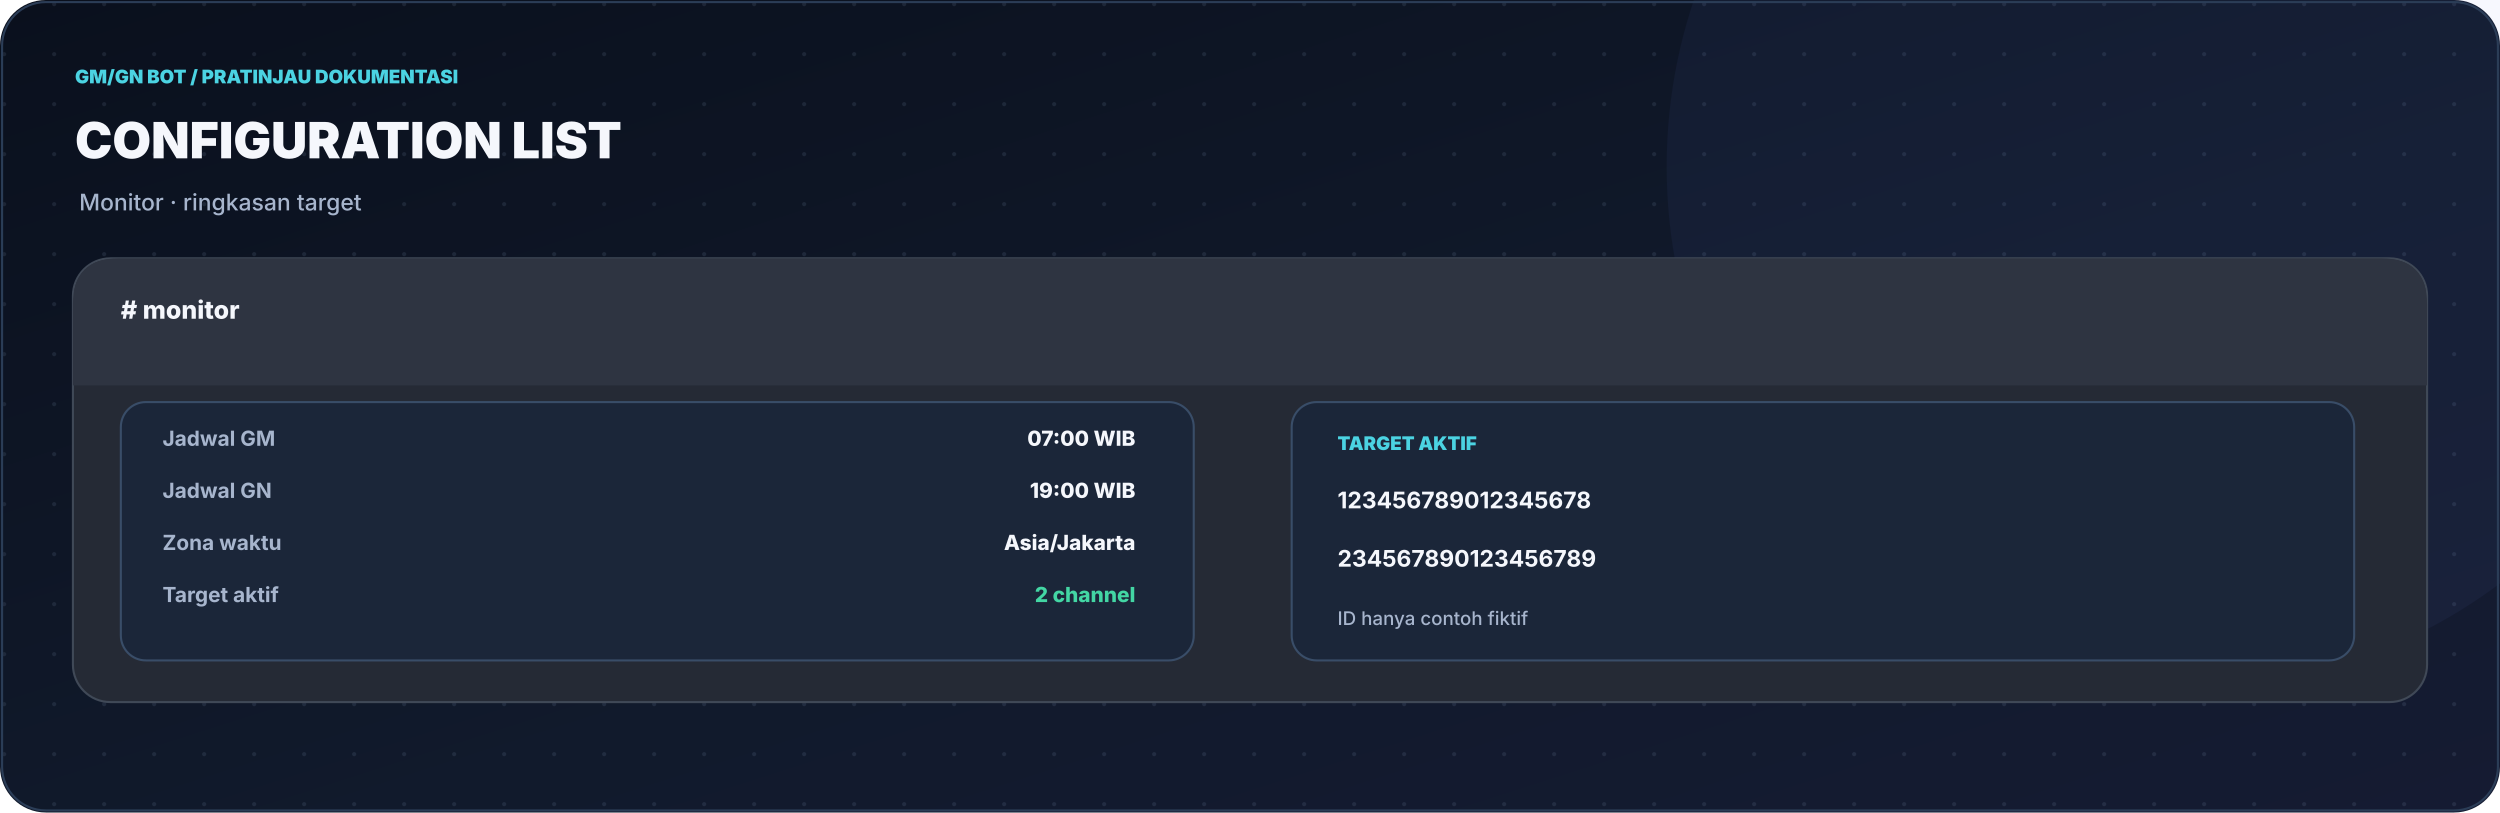
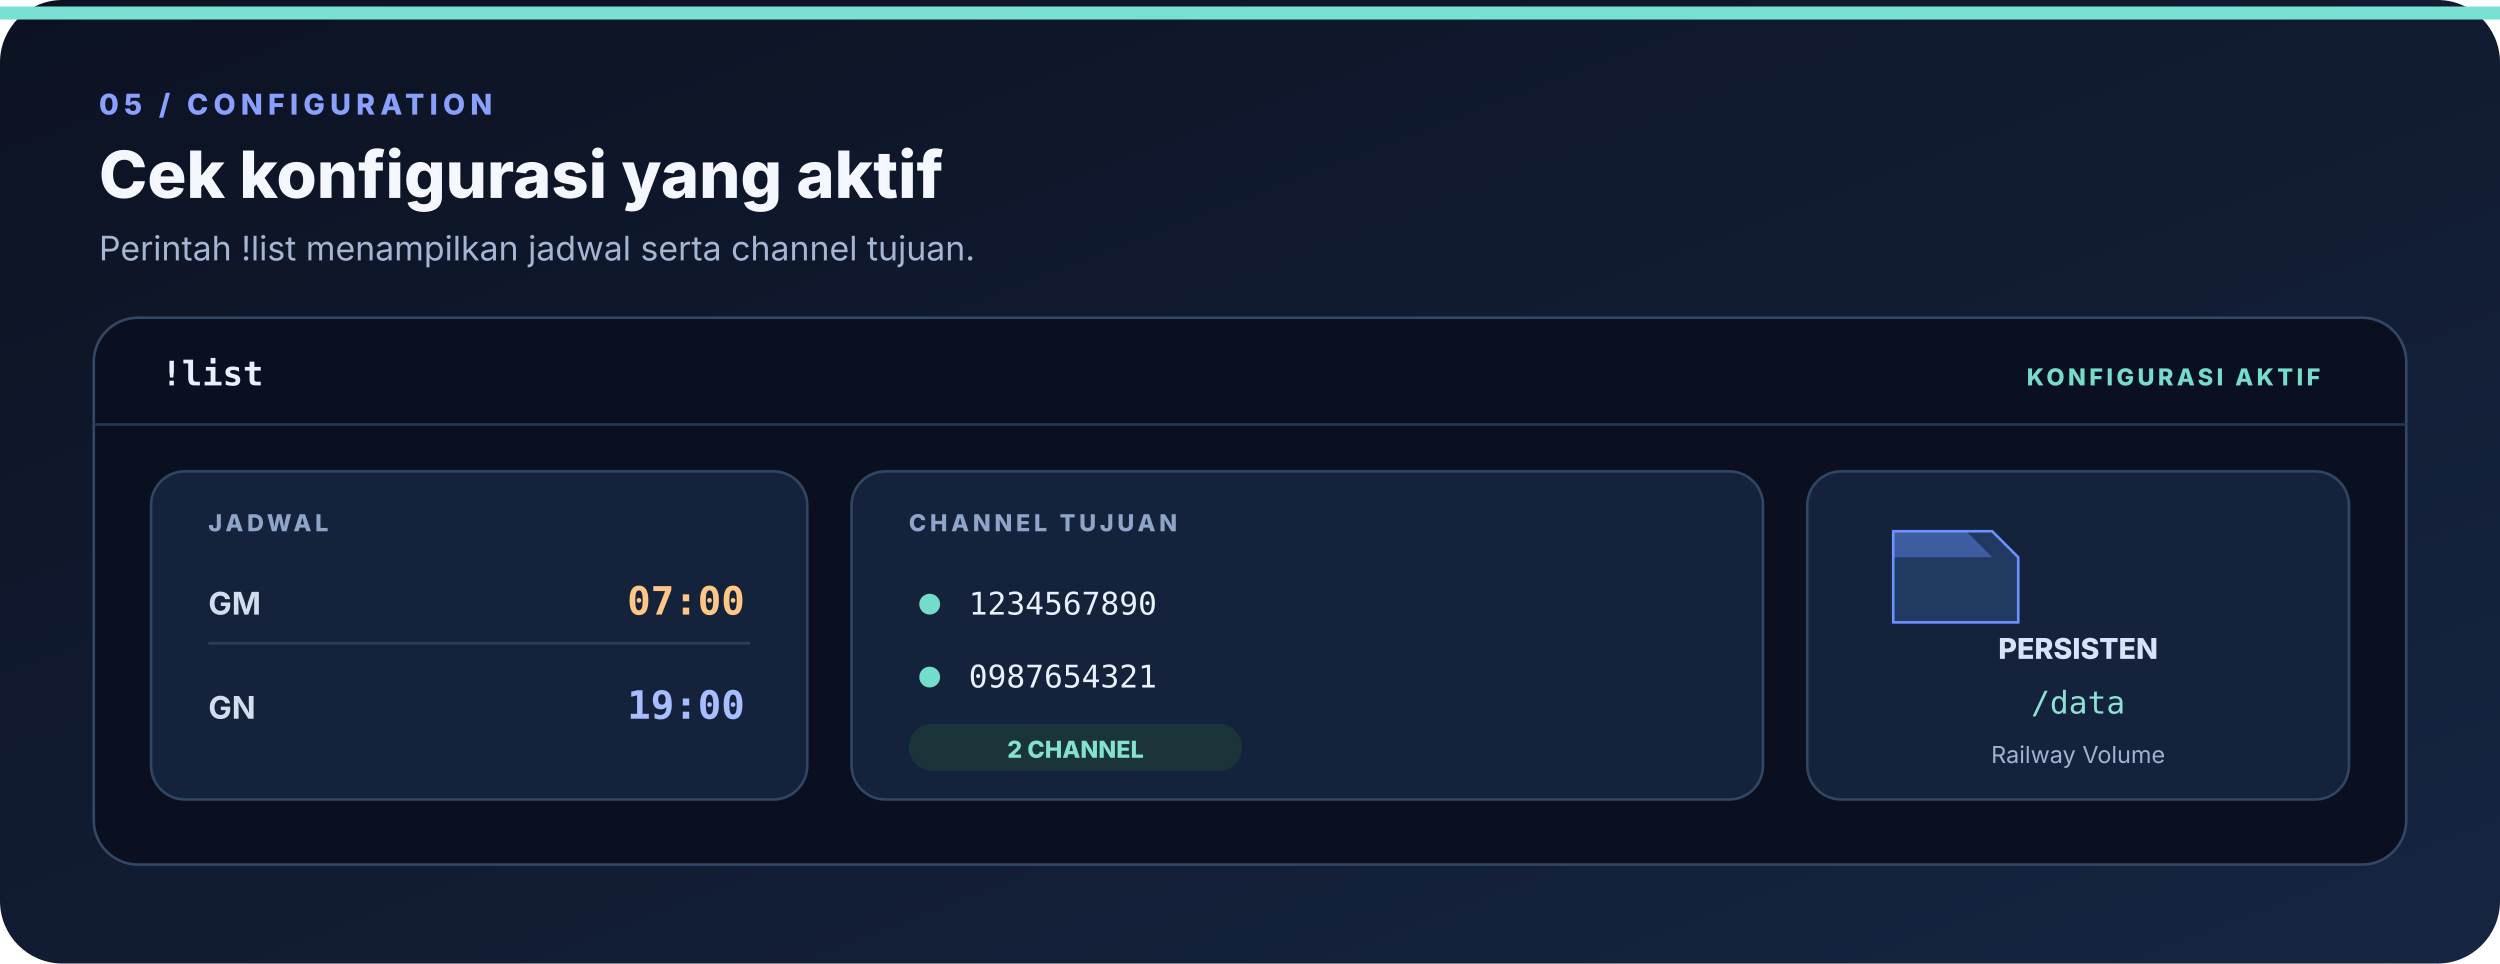
- <svg xmlns="http://www.w3.org/2000/svg" width="1200" height="390" viewBox="0 0 1200 390" role="img" aria-labelledby="title desc">
+ <svg xmlns="http://www.w3.org/2000/svg" width="960" height="370" viewBox="0 0 960 370" role="img" aria-label="Cek konfigurasi yang aktif">
  <defs>
    <linearGradient id="bg" x1="0" y1="0" x2="1" y2="1">
-       <stop stop-color="#0A101D" />
-       <stop offset=".58" stop-color="#111A2C" />
-       <stop offset="1" stop-color="#151B32" />
+       <stop stop-color="#0C1222" />
+       <stop offset="1" stop-color="#162541" />
    </linearGradient>
-     <linearGradient id="accent" x1="0" y1="0" x2="1" y2="1">
-       <stop stop-color="#6679F4" />
-       <stop offset=".55" stop-color="#A898FF" />
-       <stop offset="1" stop-color="#4BD3E2" />
-     </linearGradient>
-     <linearGradient id="warm" x1="0" y1="0" x2="1" y2="1">
-       <stop stop-color="#FF8B75" />
-       <stop offset="1" stop-color="#A898FF" />
-     </linearGradient>
-     <pattern id="dots" width="24" height="24" patternUnits="userSpaceOnUse">
-       <circle cx="2" cy="2" r="1" fill="#9DB0D6" fill-opacity=".12" />
-     </pattern>
-     <filter id="shadow" x="-20%" y="-20%" width="140%" height="140%">
-       <feDropShadow dx="0" dy="8" stdDeviation="8" flood-color="#030713" flood-opacity=".35" />
-     </filter>
  </defs>
-   <rect width="1200" height="390" rx="22" fill="url(#bg)" />
-   <rect width="1200" height="390" rx="22" fill="url(#dots)" />
-   <circle cx="1050" cy="80" r="250" fill="#6679F4" opacity=".055" />
-   <rect x="1" y="1" width="1198" height="388" rx="21" fill="none" stroke="#2B3D57" />
-   <text x="36" y="40" font-family="Inter,Segoe UI,Arial,sans-serif" font-size="9" font-weight="900" fill="#4BD3E2" text-anchor="start">GM/GN BOT  /  PRATINJAU DOKUMENTASI</text>
-   <text x="36" y="76" font-family="Inter,Segoe UI,Arial,sans-serif" font-size="24" font-weight="900" fill="#F5F7FC" text-anchor="start">CONFIGURATION LIST</text>
-   <text x="38" y="101" font-family="Inter,Segoe UI,Arial,sans-serif" font-size="11" font-weight="550" fill="#A7B5CD" text-anchor="start">Monitor · ringkasan target</text>
-   <rect x="35" y="124" width="1130" height="213" rx="18" fill="#252A35" stroke="#404957" />
-   <path d="M35 146q0-22 22-22h1086q22 0 22 22v39H35Z" fill="#2E3441" />
-   <text x="58" y="153" font-family="Inter,Segoe UI,Arial,sans-serif" font-size="12" font-weight="800" fill="#F5F7FC" text-anchor="start"># monitor</text>
-   <rect x="58" y="193" width="515" height="124" rx="12" fill="#1B2639" stroke="#394D68" />
-   <text x="78" y="214" font-family="Inter,Segoe UI,Arial,sans-serif" font-size="10" font-weight="650" fill="#A7B5CD" text-anchor="start">Jadwal GM</text>
-   <text x="545" y="214" font-family="Inter,Segoe UI,Arial,sans-serif" font-size="10" font-weight="800" fill="#F5F7FC" text-anchor="end">07:00 WIB</text>
-   <text x="78" y="239" font-family="Inter,Segoe UI,Arial,sans-serif" font-size="10" font-weight="650" fill="#A7B5CD" text-anchor="start">Jadwal GN</text>
-   <text x="545" y="239" font-family="Inter,Segoe UI,Arial,sans-serif" font-size="10" font-weight="800" fill="#F5F7FC" text-anchor="end">19:00 WIB</text>
-   <text x="78" y="264" font-family="Inter,Segoe UI,Arial,sans-serif" font-size="10" font-weight="650" fill="#A7B5CD" text-anchor="start">Zona waktu</text>
-   <text x="545" y="264" font-family="Inter,Segoe UI,Arial,sans-serif" font-size="10" font-weight="800" fill="#F5F7FC" text-anchor="end">Asia/Jakarta</text>
-   <text x="78" y="289" font-family="Inter,Segoe UI,Arial,sans-serif" font-size="10" font-weight="650" fill="#A7B5CD" text-anchor="start">Target aktif</text>
-   <text x="545" y="289" font-family="Inter,Segoe UI,Arial,sans-serif" font-size="10" font-weight="800" fill="#43D6A4" text-anchor="end">2 channel</text>
-   <rect x="620" y="193" width="510" height="124" rx="12" fill="#1B2639" stroke="#394D68" />
-   <text x="642" y="216" font-family="Inter,Segoe UI,Arial,sans-serif" font-size="9" font-weight="900" fill="#4BD3E2" text-anchor="start">TARGET AKTIF</text>
-   <text x="642" y="244" font-family="Inter,Segoe UI,Arial,sans-serif" font-size="11" font-weight="700" fill="#F5F7FC" text-anchor="start">123456789012345678</text>
-   <text x="642" y="272" font-family="Inter,Segoe UI,Arial,sans-serif" font-size="11" font-weight="700" fill="#F5F7FC" text-anchor="start">234567890123456789</text>
-   <text x="642" y="300" font-family="Inter,Segoe UI,Arial,sans-serif" font-size="9" font-weight="550" fill="#A7B5CD" text-anchor="start">ID hanya contoh fiktif</text>
+   <rect width="960" height="370" rx="24" fill="url(#bg)" />
+   <path d="M0 5H960" stroke="#79E0D4" stroke-width="5" />
+   <text x="38" y="44" font-family="Inter,Segoe UI,Arial,sans-serif" font-size="11" font-weight="800" letter-spacing="2" fill="#89A0FF">05 / CONFIGURATION</text>
+   <text x="38" y="76" font-family="Inter,Segoe UI,Arial,sans-serif" font-size="25" font-weight="800" fill="#F5F7FF">Cek konfigurasi yang aktif</text>
+   <text x="38" y="100" font-family="Inter,Segoe UI,Arial,sans-serif" font-size="13" fill="#A5B5D2">Perintah !list menampilkan jadwal serta channel tujuan.</text>
+   <rect x="36" y="122" width="888" height="210" rx="17" fill="#0A1020" stroke="#334766" />
+   <path d="M36 163H924" stroke="#273854" />
+   <text x="62" y="148" font-family="ui-monospace,Consolas,monospace" font-size="13" font-weight="800" fill="#EAF0FF">!list</text>
+   <text x="891" y="148" text-anchor="end" font-family="Inter,Segoe UI,Arial,sans-serif" font-size="9" font-weight="800" letter-spacing="1.3" fill="#76DCCB">KONFIGURASI AKTIF</text>
+   <rect x="58" y="181" width="252" height="126" rx="13" fill="#14233B" stroke="#304663" />
+   <text x="80" y="204" font-family="Inter,Segoe UI,Arial,sans-serif" font-size="9" font-weight="800" letter-spacing="1.4" fill="#8FA4C8">JADWAL</text>
+   <text x="80" y="236" font-family="Inter,Segoe UI,Arial,sans-serif" font-size="12" font-weight="700" fill="#D3DDF0">GM</text>
+   <text x="286" y="236" text-anchor="end" font-family="ui-monospace,Consolas,monospace" font-size="15" font-weight="800" fill="#FFC786">07:00</text>
+   <path d="M80 247H288" stroke="#2B3F5B" />
+   <text x="80" y="276" font-family="Inter,Segoe UI,Arial,sans-serif" font-size="12" font-weight="700" fill="#D3DDF0">GN</text>
+   <text x="286" y="276" text-anchor="end" font-family="ui-monospace,Consolas,monospace" font-size="15" font-weight="800" fill="#A8BEFF">19:00</text>
+   <rect x="327" y="181" width="350" height="126" rx="13" fill="#14233B" stroke="#304663" />
+   <text x="349" y="204" font-family="Inter,Segoe UI,Arial,sans-serif" font-size="9" font-weight="800" letter-spacing="1.4" fill="#8FA4C8">CHANNEL TUJUAN</text>
+   <circle cx="357" cy="232" r="4" fill="#74DCCB" />
+   <text x="372" y="236" font-family="ui-monospace,Consolas,monospace" font-size="12" fill="#E9F0FF">1234567890</text>
+   <circle cx="357" cy="260" r="4" fill="#74DCCB" />
+   <text x="372" y="264" font-family="ui-monospace,Consolas,monospace" font-size="12" fill="#E9F0FF">0987654321</text>
+   <rect x="349" y="278" width="128" height="18" rx="9" fill="#1A3439" />
+   <text x="413" y="291" text-anchor="middle" font-family="Inter,Segoe UI,Arial,sans-serif" font-size="9" font-weight="800" fill="#84E1D0">2 CHANNEL</text>
+   <rect x="694" y="181" width="208" height="126" rx="13" fill="#14233B" stroke="#304663" />
+   <path d="M727 204h38l10 10v25h-48z" fill="#203A61" stroke="#6D91FF" />
+   <path d="M727 204h28l10 10h-38z" fill="#6D91FF" fill-opacity=".4" />
+   <text x="798" y="253" text-anchor="middle" font-family="Inter,Segoe UI,Arial,sans-serif" font-size="11" font-weight="800" fill="#D8E3FB">PERSISTEN</text>
+   <text x="798" y="274" text-anchor="middle" font-family="ui-monospace,Consolas,monospace" font-size="12" fill="#8CE2D2">/data</text>
+   <text x="798" y="293" text-anchor="middle" font-family="Inter,Segoe UI,Arial,sans-serif" font-size="9" fill="#9FB2D1">Railway Volume</text>
</svg>
